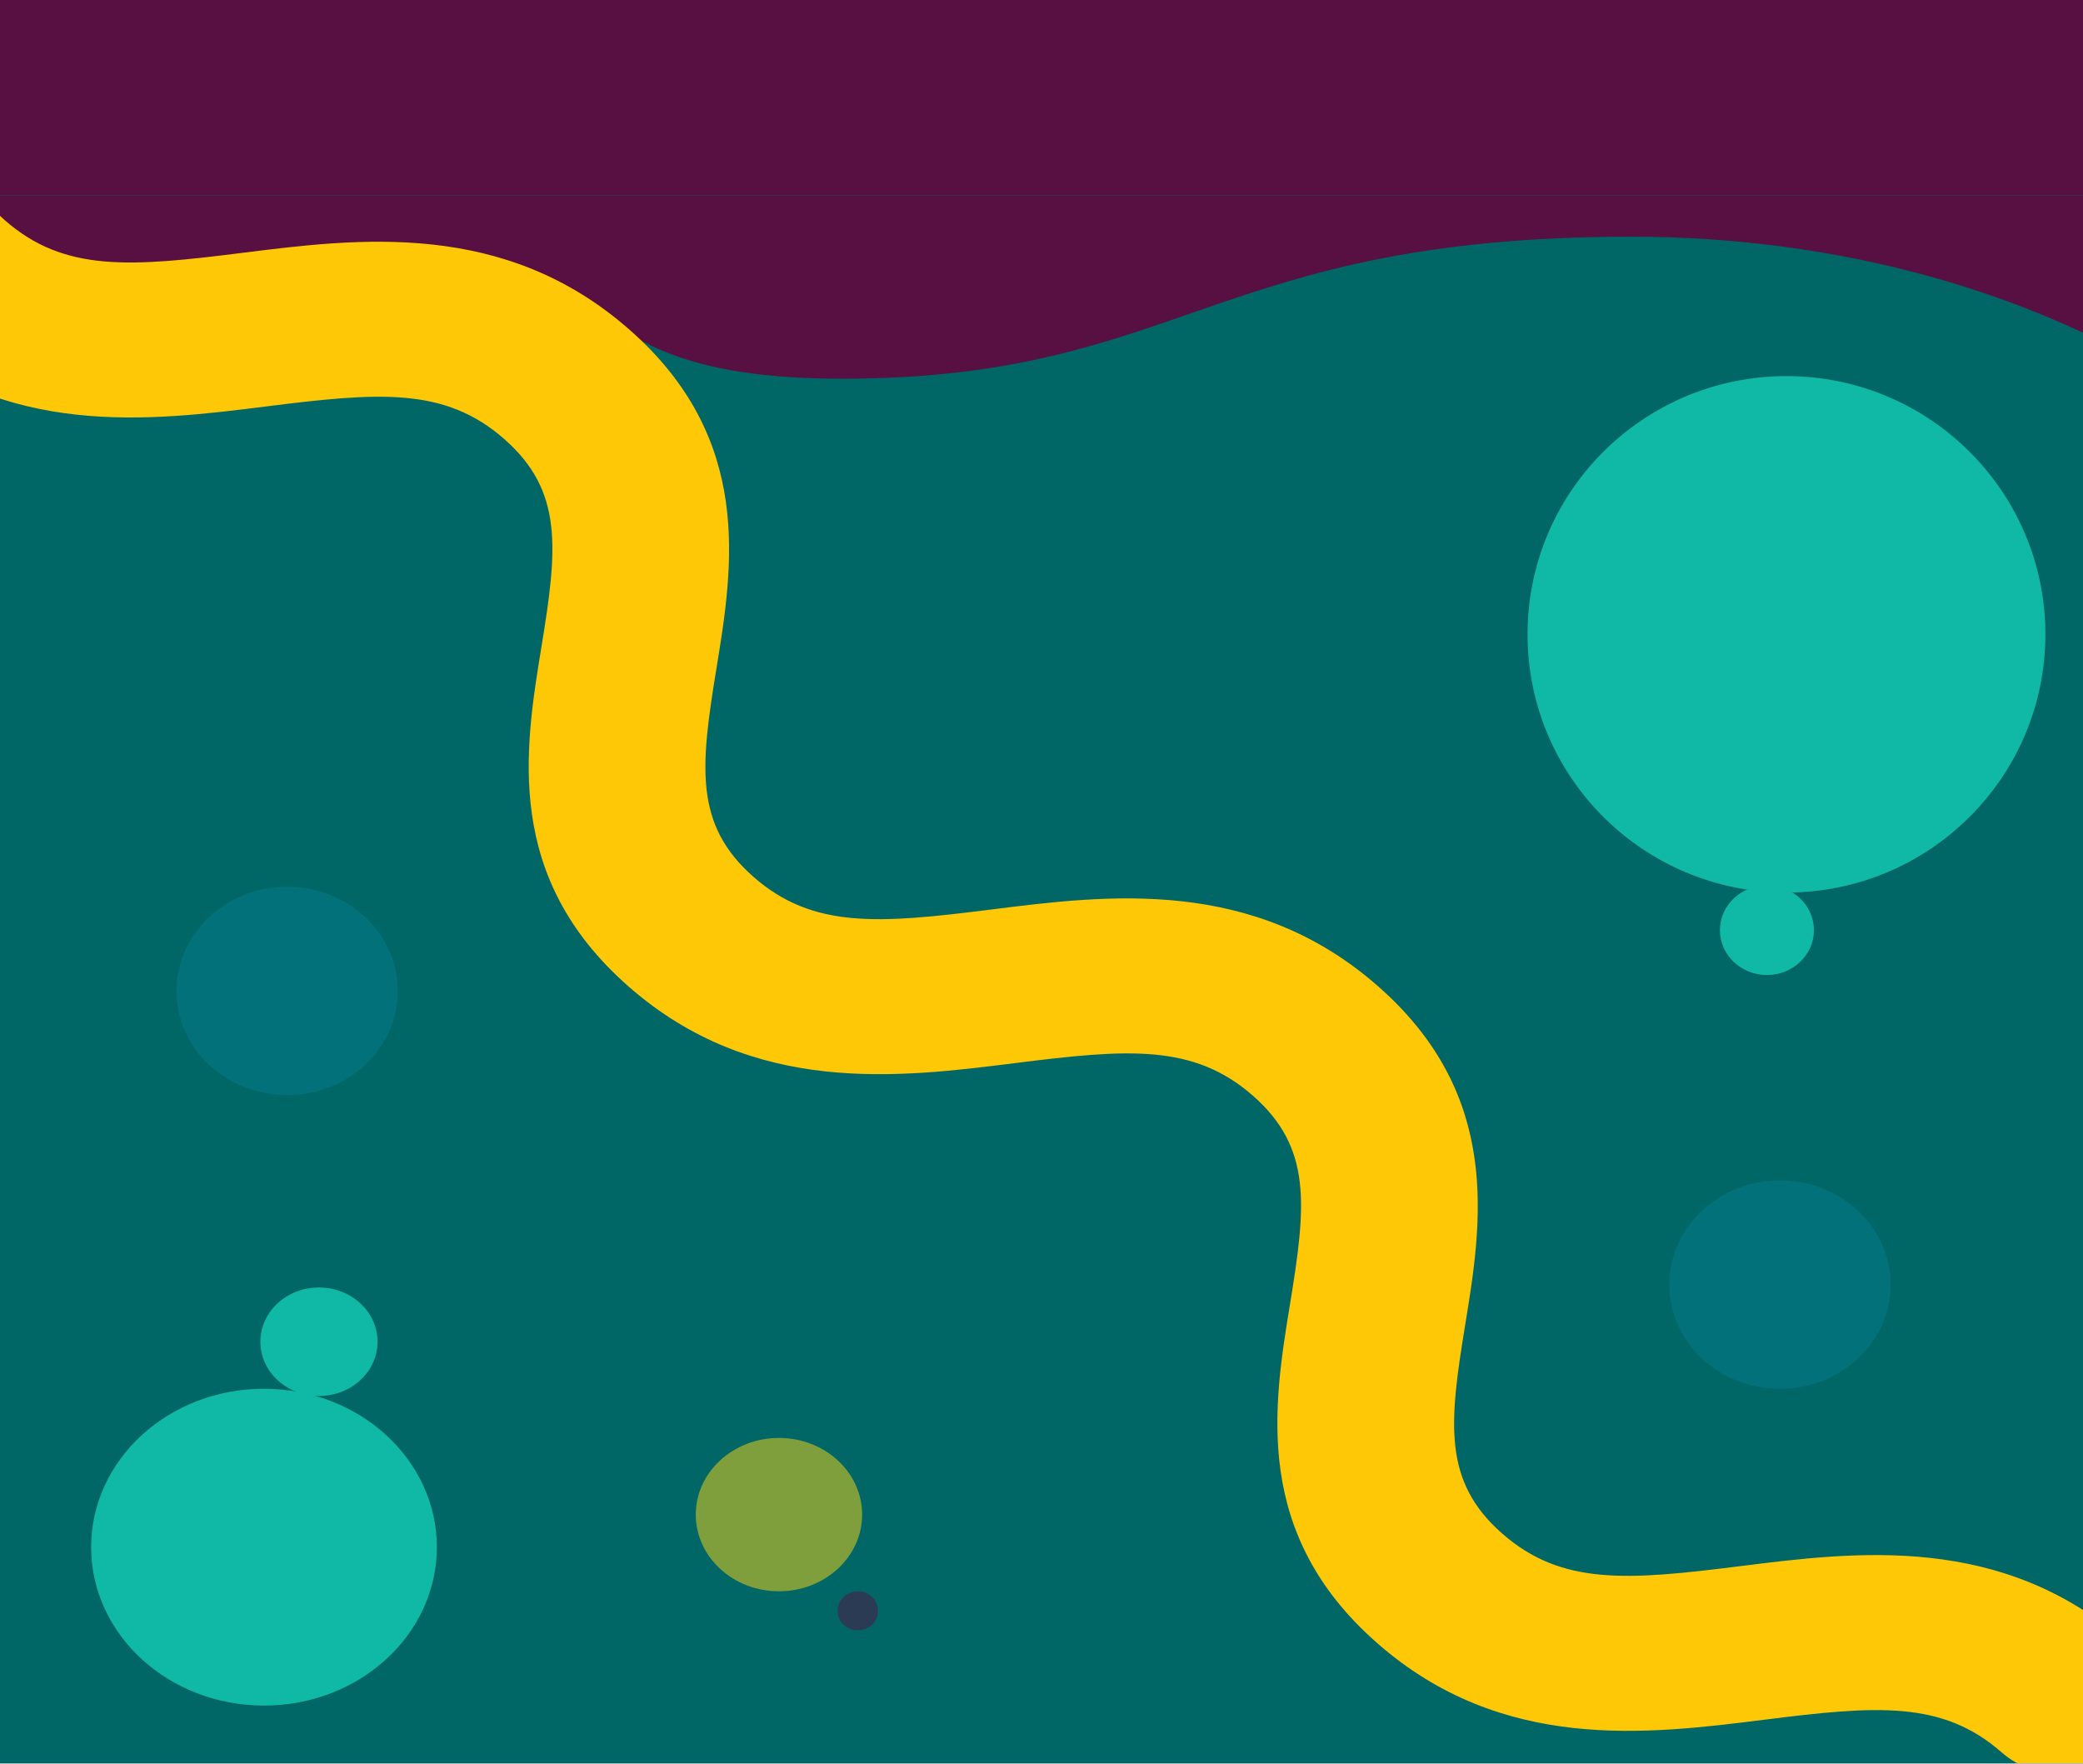
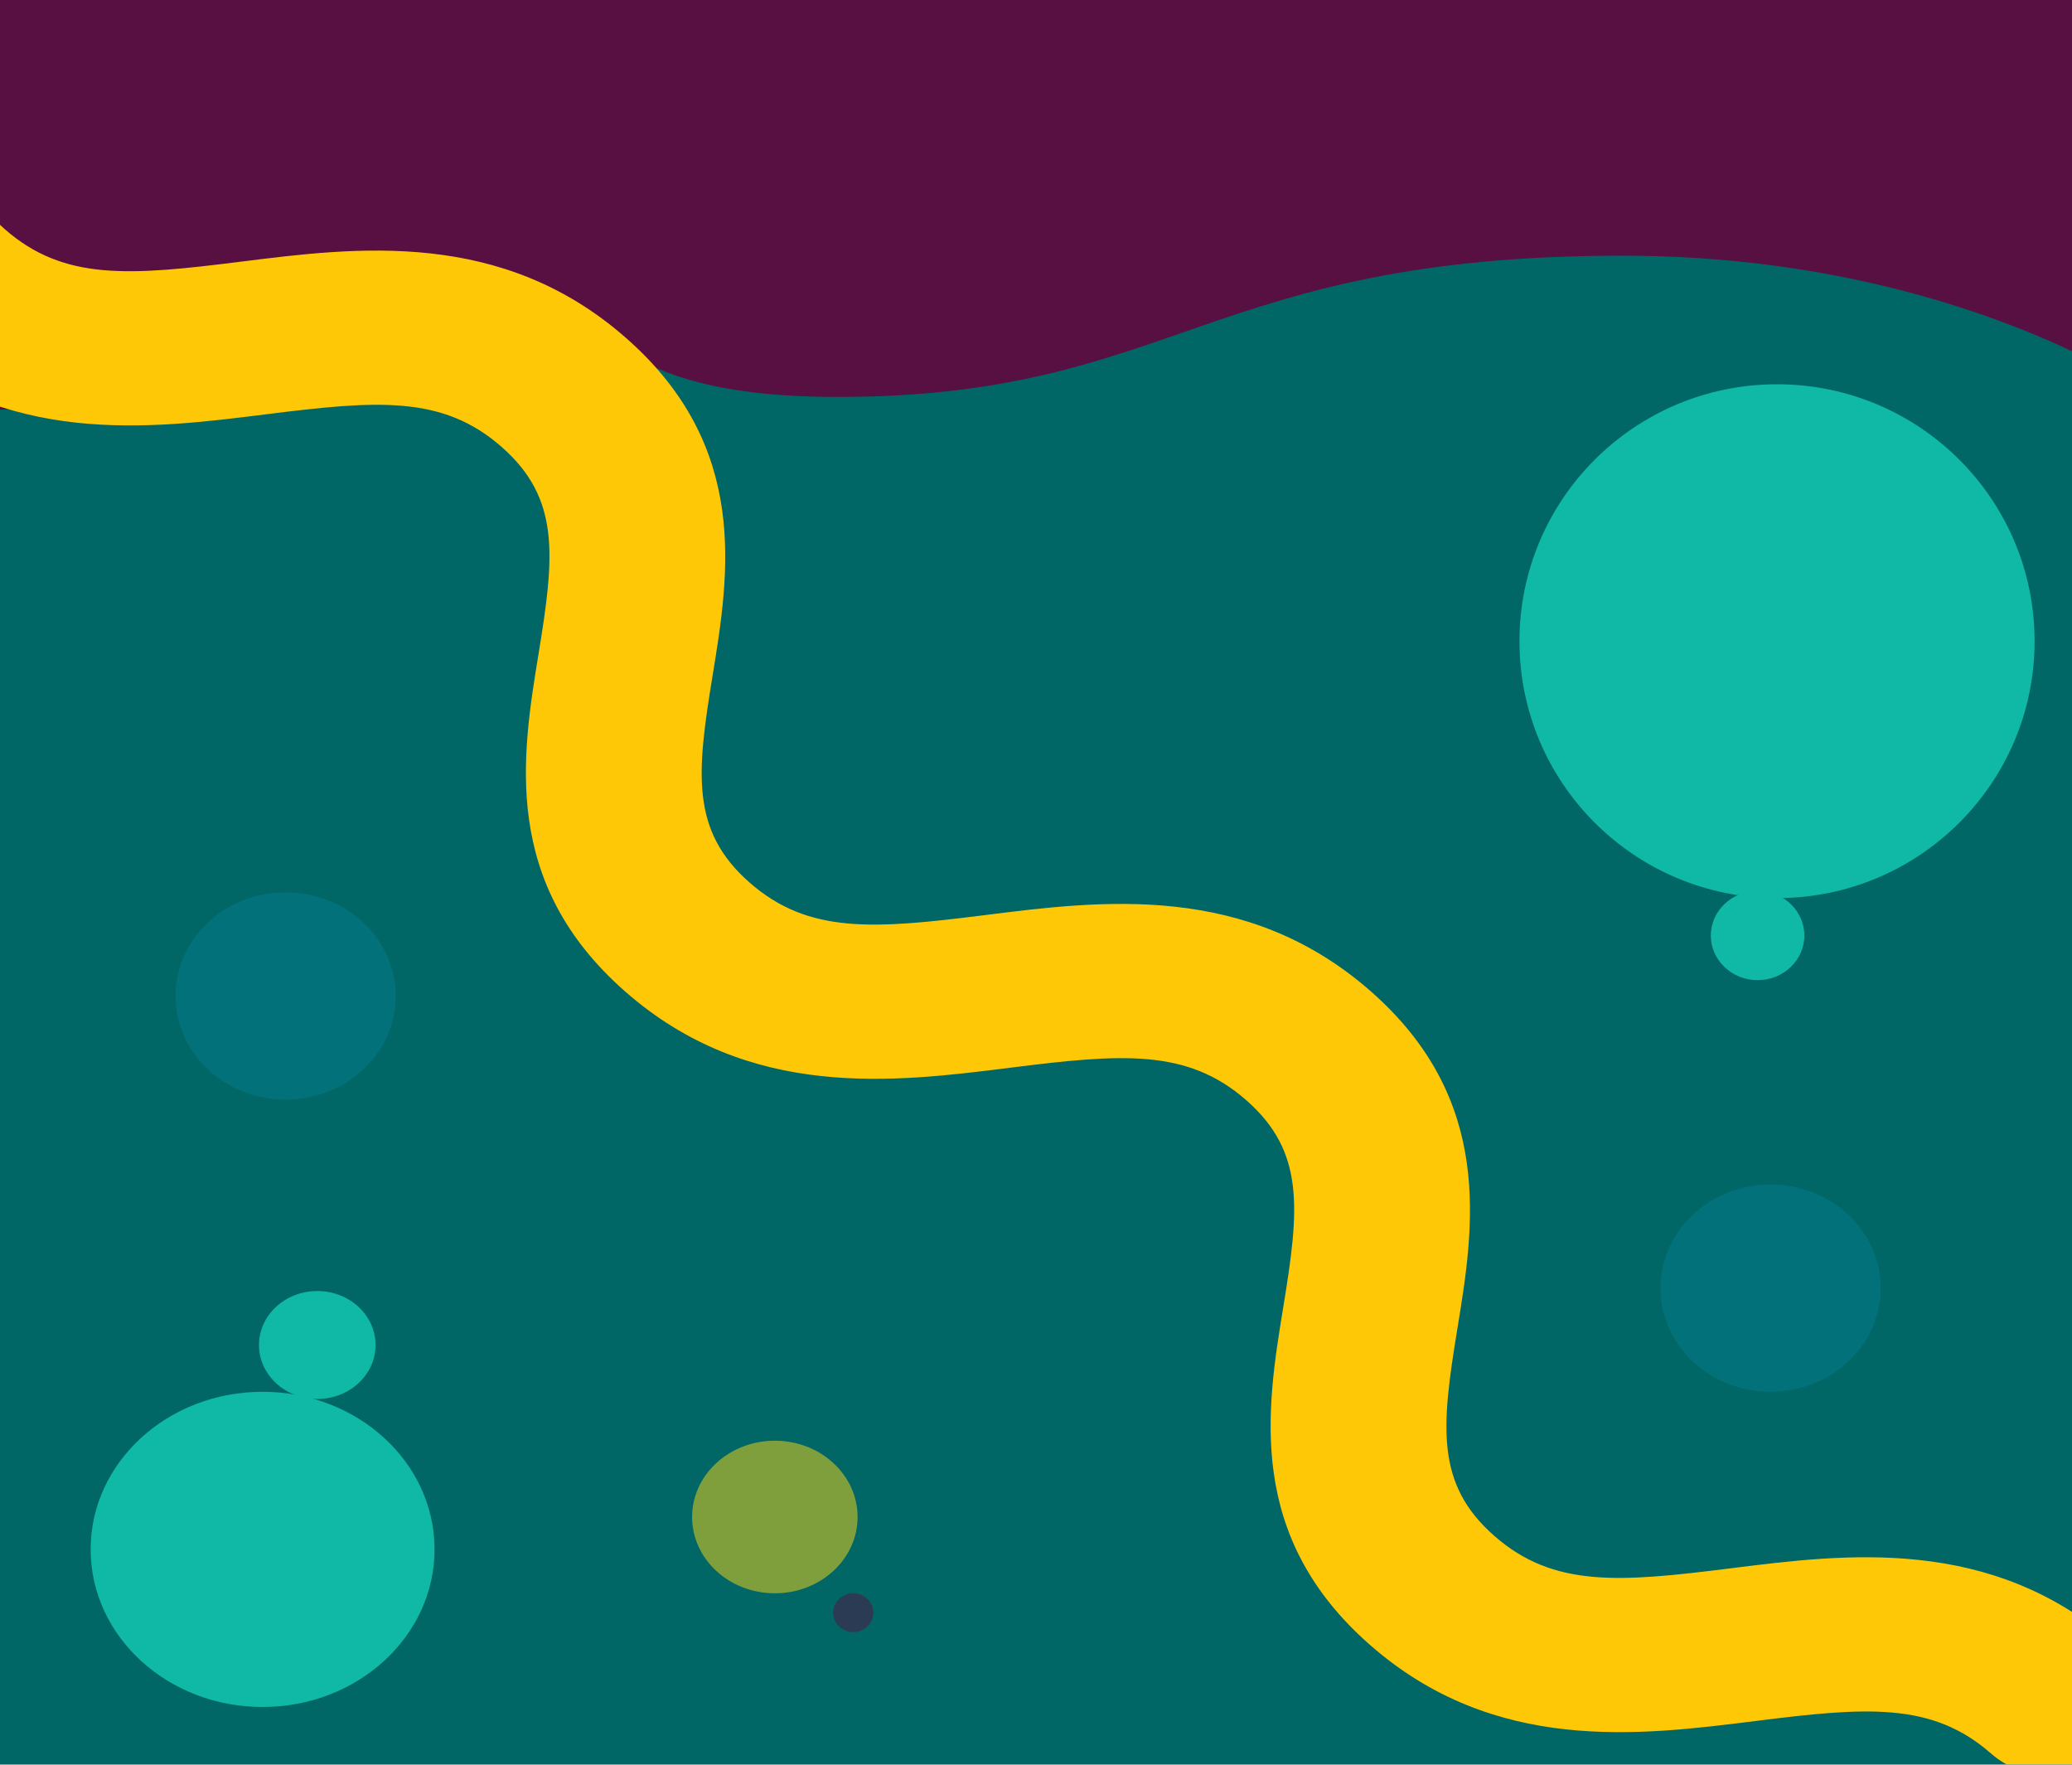
- <svg xmlns="http://www.w3.org/2000/svg" width="1440" height="1219" fill="none">
-   <path fill="#580F41" d="M0 0h1440v213H0z" />
-   <g clip-path="url(#a)">
-     <path fill="#006766" d="M0 135h1440v1084H0z" />
-     <ellipse cx="1235" cy="438.5" fill="#0FB9A5" rx="179" ry="178.5" />
-     <ellipse cx="1221.5" cy="643" fill="#0FB9A5" rx="32.5" ry="31" />
-     <ellipse cx="1230.5" cy="888" fill="#057B8C" opacity=".5" rx="76.5" ry="72" />
-     <ellipse cx="538.5" cy="1047" fill="#FED813" opacity=".5" rx="57.5" ry="53" />
-     <ellipse cx="182.5" cy="1069.5" fill="#0FB9A5" rx="119.5" ry="109.5" />
-     <ellipse cx="220.5" cy="927.5" fill="#0FB9A5" rx="40.5" ry="37.5" />
-     <ellipse cx="198.5" cy="685" fill="#057B8C" opacity=".5" rx="76.5" ry="72" />
-     <ellipse cx="593" cy="1113.5" fill="#580F41" opacity=".5" rx="14" ry="13.5" />
-     <mask id="b" width="1678" height="1492" x="-190" y="-265" maskUnits="userSpaceOnUse" style="mask-type:luminance">
-       <path fill="#fff" d="M1488-265H-190v1492h1678z" />
+ <svg xmlns="http://www.w3.org/2000/svg" width="1440" height="1226" viewBox="0 0 1440 1226" fill="none">
+   <g clip-path="url(#clip0_2396_20447)">
+     <rect width="1440" height="1084" transform="translate(0 142)" fill="#006766" />
+     <ellipse cx="1235" cy="445.5" rx="179" ry="178.5" fill="#0FB9A5" />
+     <ellipse cx="1221.5" cy="650" rx="32.5" ry="31" fill="#0FB9A5" />
+     <ellipse opacity="0.5" cx="1230.5" cy="895" rx="76.5" ry="72" fill="#057B8C" />
+     <ellipse opacity="0.5" cx="538.5" cy="1054" rx="57.5" ry="53" fill="#FED813" />
+     <ellipse cx="182.5" cy="1076.5" rx="119.5" ry="109.5" fill="#0FB9A5" />
+     <ellipse cx="220.5" cy="934.5" rx="40.5" ry="37.5" fill="#0FB9A5" />
+     <ellipse opacity="0.5" cx="198.5" cy="692" rx="76.5" ry="72" fill="#057B8C" />
+     <ellipse opacity="0.5" cx="593" cy="1120.5" rx="14" ry="13.5" fill="#580F41" />
+     <path d="M127.315 213.146C193.638 214.008 163.55 249.128 224.351 248.256C303.556 247.121 304.633 211.431 365.504 212.349C426.375 213.263 416.34 275.786 582.146 275.786C816.463 275.786 838.843 177.634 1127.66 177.634C1272.08 177.634 1379.81 215.68 1440 244.006V14.001L0 14.001V284.625C68.059 284.535 50.315 212.147 127.315 213.146Z" fill="#580F41" />
+     <mask id="mask0_2396_20447" style="mask-type:luminance" maskUnits="userSpaceOnUse" x="-190" y="-258" width="1678" height="1492">
+       <path d="M1488 -258H-190V1234H1488V-258Z" fill="white" />
    </mask>
-     <g mask="url(#b)">
-       <path fill="#580F41" d="M127.315 199.146c66.323.862 36.235 35.982 97.036 35.11 79.205-1.135 80.282-36.825 141.153-35.907 60.871.914 50.836 63.437 216.642 63.437 234.317 0 256.697-98.152 545.514-98.152 144.42 0 252.15 38.046 312.34 66.372V.001H0v270.624c68.059-.09 50.315-72.478 127.315-71.479" />
-       <path fill="#FFC807" d="M1426.91 1227c15.62 0 31.26-5.2 43.18-15.69 23.88-20.91 23.88-54.82 0-75.76-86.3-75.71-186.83-63.04-267.67-52.85-77.15 9.7-122.79 13.45-163.89-22.57-41.073-36.02-36.8-76.078-25.71-143.765 11.59-70.849 26.01-159.039-60.288-234.728-86.302-75.713-186.858-63.066-267.669-52.875-77.178 9.728-122.824 13.45-163.895-22.546-41.099-36.045-36.828-76.078-25.735-143.765 11.591-70.873 26.04-159.064-60.29-234.752-86.329-75.713-186.885-63.042-267.668-52.876-77.178 9.705-122.824 13.45-163.951-22.594-41.07-36.045-36.8-76.078-25.735-143.765C-10.82-62.41 3.629-150.6-82.728-226.313c-23.822-20.916-62.535-20.916-86.385 0-23.849 20.917-23.849 54.846 0 75.787 41.099 36.02 36.828 76.078 25.763 143.764-11.592 70.874-26.04 159.064 60.29 234.753 86.3 75.713 186.857 63.041 267.667 52.899 77.206-9.729 122.881-13.474 163.952 22.57 41.098 36.045 36.827 76.078 25.735 143.765-11.592 70.849-26.041 159.039 60.289 234.752 86.302 75.689 186.83 63.018 267.64 52.851 77.151-9.728 122.825-13.45 163.896 22.571 41.099 36.02 36.828 76.078 25.735 143.74-11.592 70.873-26.04 159.061 60.289 234.751 86.307 75.71 186.857 63.02 267.667 52.88 77.15-9.73 122.83-13.48 163.9 22.54 11.92 10.46 27.56 15.69 43.2 15.69" />
+     <g mask="url(#mask0_2396_20447)">
+       <path d="M1426.91 1234C1442.53 1234 1458.17 1228.8 1470.09 1218.31C1493.97 1197.4 1493.97 1163.49 1470.09 1142.55C1383.79 1066.84 1283.26 1079.51 1202.42 1089.7C1125.27 1099.4 1079.63 1103.15 1038.53 1067.13C997.457 1031.11 1001.73 991.052 1012.82 923.365C1024.41 852.516 1038.83 764.326 952.532 688.637C866.23 612.924 765.674 625.571 684.863 635.762C607.685 645.49 562.039 649.212 520.968 613.216C479.869 577.171 484.14 537.138 495.233 469.451C506.824 398.578 521.273 310.387 434.943 234.699C348.614 158.986 248.058 171.657 167.275 181.823C90.097 191.528 44.45 195.273 3.324 159.229C-37.747 123.184 -33.476 83.151 -22.411 15.464C-10.819 -55.409 3.629 -143.599 -82.728 -219.313C-106.55 -240.229 -145.263 -240.229 -169.113 -219.313C-192.962 -198.396 -192.962 -164.467 -169.113 -143.526C-128.014 -107.506 -132.285 -67.448 -143.35 0.238C-154.942 71.112 -169.39 159.302 -83.061 234.991C3.241 310.704 103.797 298.032 184.607 287.89C261.813 278.161 307.488 274.416 348.559 310.46C389.657 346.505 385.386 386.538 374.294 454.225C362.702 525.074 348.253 613.264 434.583 688.977C520.885 764.666 621.413 751.995 702.223 741.828C779.374 732.1 825.048 728.378 866.119 764.399C907.218 800.419 902.947 840.477 891.854 908.139C880.262 979.012 865.814 1067.2 952.143 1142.89C1038.45 1218.6 1139 1205.91 1219.81 1195.77C1296.96 1186.04 1342.64 1182.29 1383.71 1218.31C1395.63 1228.77 1411.27 1234 1426.91 1234Z" fill="#FFC807" />
    </g>
  </g>
+   <rect width="1440" height="149" fill="#580F41" />
  <defs>
-     <clipPath id="a">
-       <path fill="#fff" d="M0 135h1440v1084H0z" />
+     <clipPath id="clip0_2396_20447">
+       <rect width="1440" height="1084" fill="white" transform="translate(0 142)" />
    </clipPath>
  </defs>
</svg>
